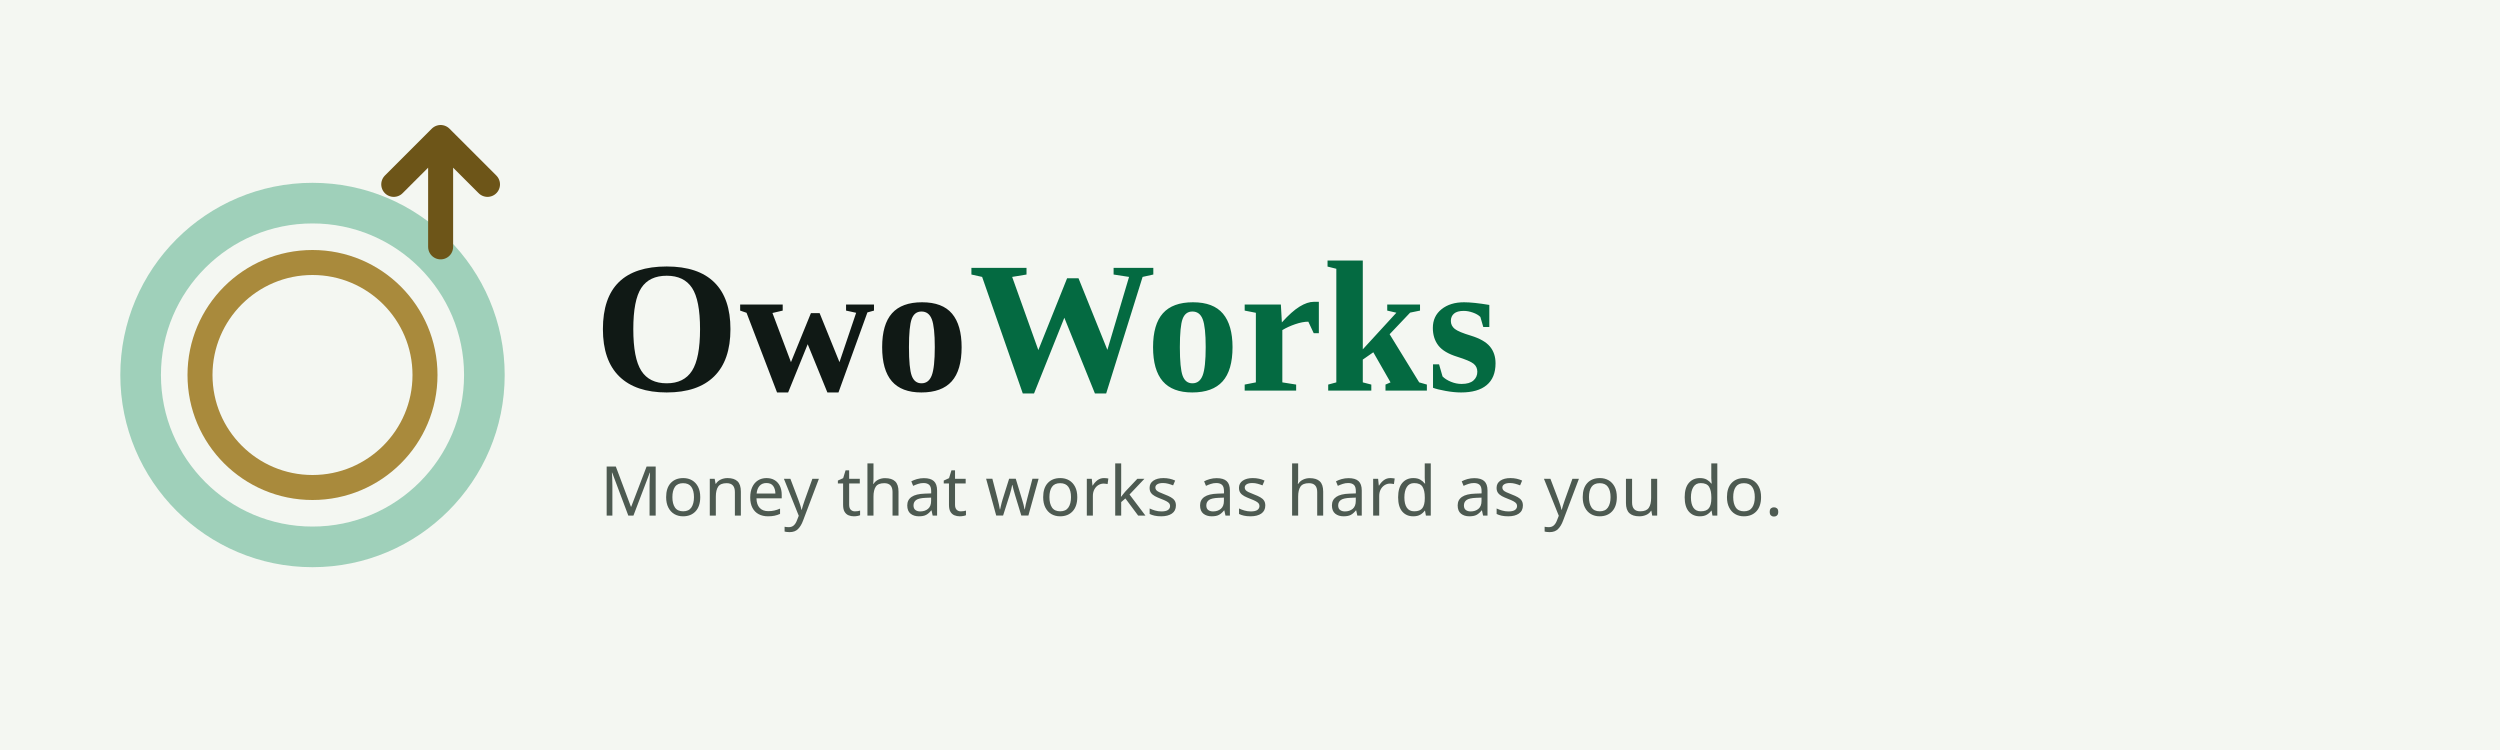
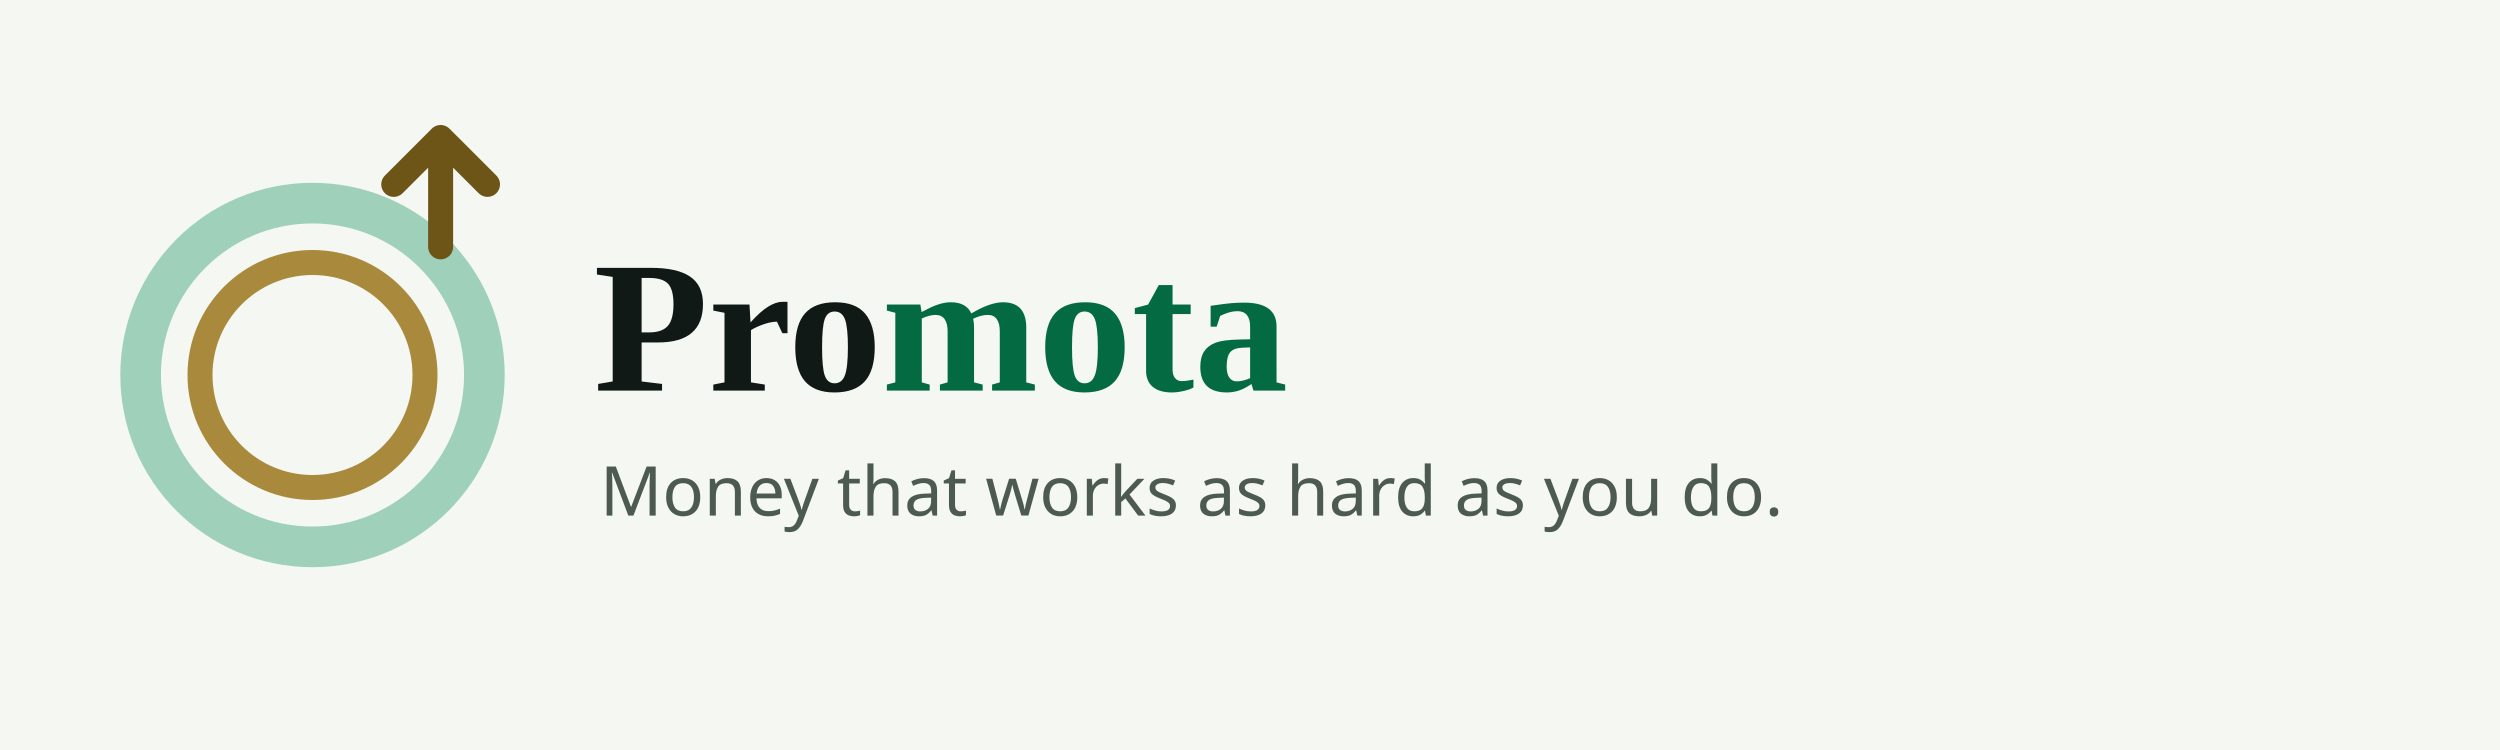
- <svg xmlns="http://www.w3.org/2000/svg" viewBox="0 0 1600 480" role="img" aria-label="OwoWorks banner">
+ <svg xmlns="http://www.w3.org/2000/svg" viewBox="0 0 1600 480" role="img" aria-label="Promota banner">
  <rect width="1600" height="480" fill="#f4f7f2" />
  <circle cx="200" cy="240" r="110" fill="none" stroke="#008751" stroke-width="26" opacity="0.35" />
  <circle cx="200" cy="240" r="72" fill="none" stroke="#a98a3c" stroke-width="16" />
  <path d="M252 118 L282 88 L312 118 M282 88 L282 158" fill="none" stroke="#6d5518" stroke-width="16" stroke-linecap="round" stroke-linejoin="round" />
-   <text x="380" y="250" font-family="Georgia, 'Times New Roman', serif" font-size="120" font-weight="600" fill="#101915">Owo<tspan fill="#046a41">Works</tspan>
+   <text x="380" y="250" font-family="Georgia, 'Times New Roman', serif" font-size="120" font-weight="600" fill="#101915">Pro<tspan fill="#046a41">mota</tspan>
  </text>
  <text x="384" y="330" font-family="'Segoe UI', system-ui, sans-serif" font-size="44" fill="#4d5a51">Money that works as hard as you do.</text>
</svg>
